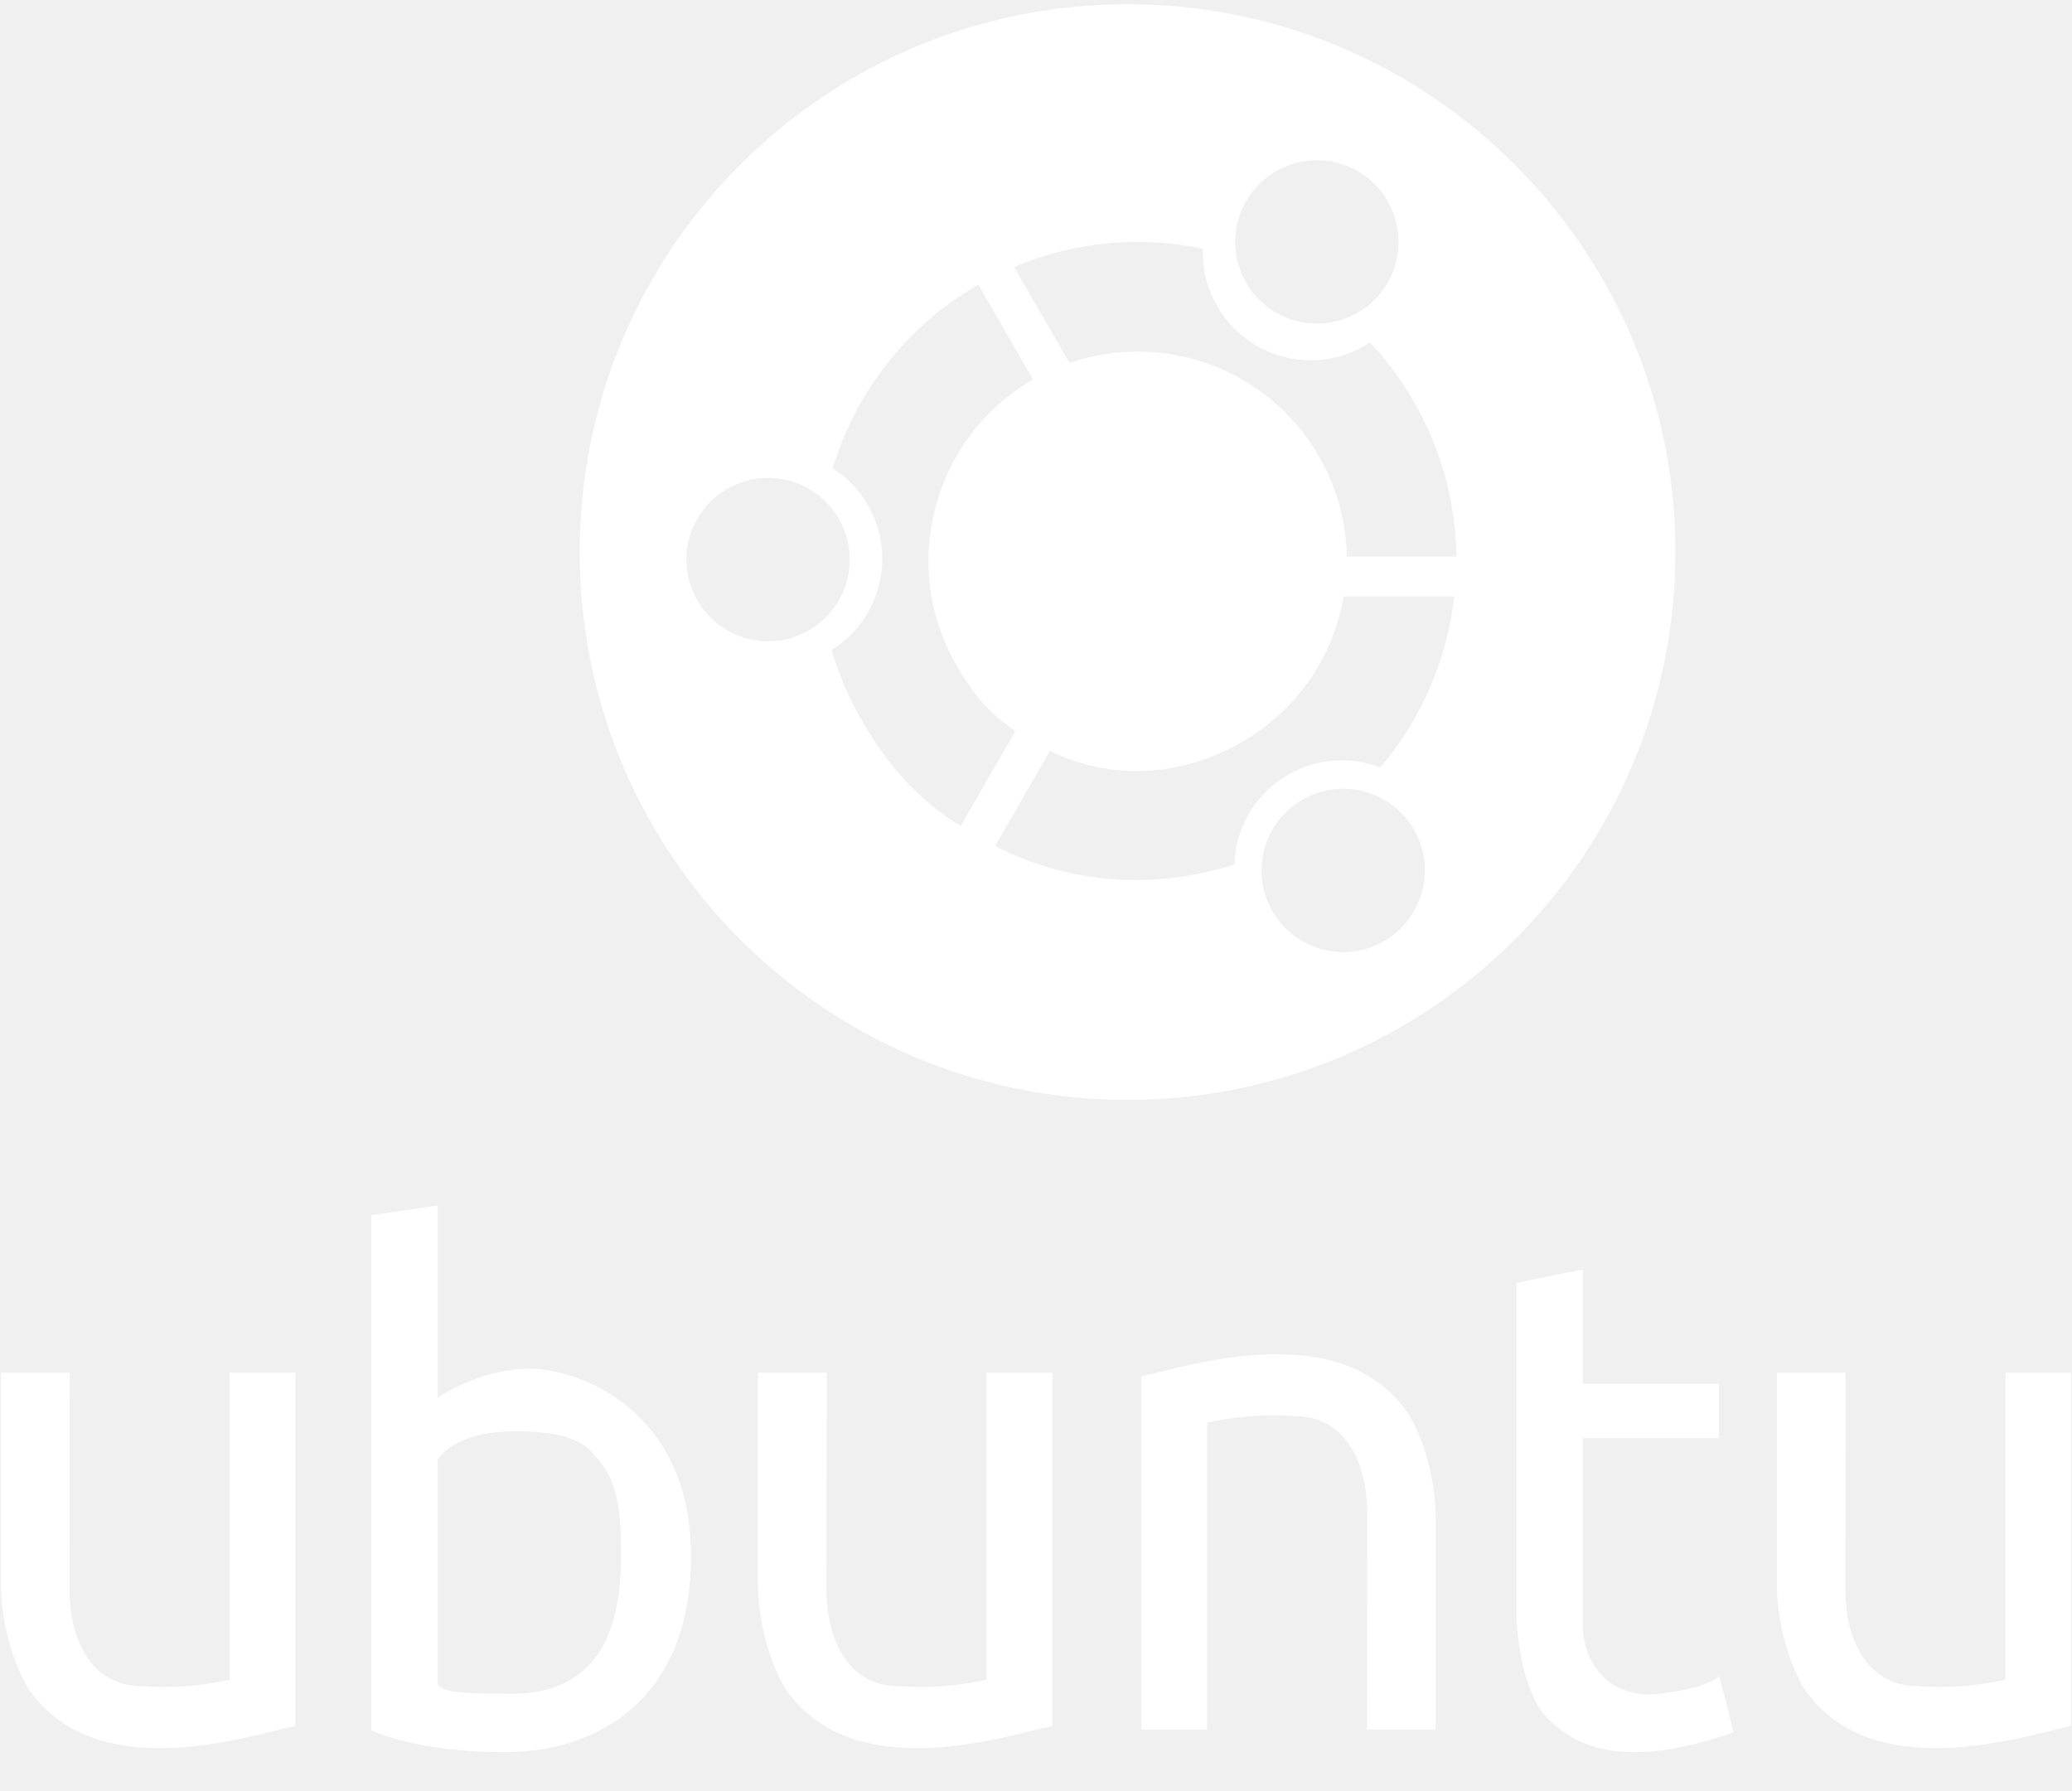
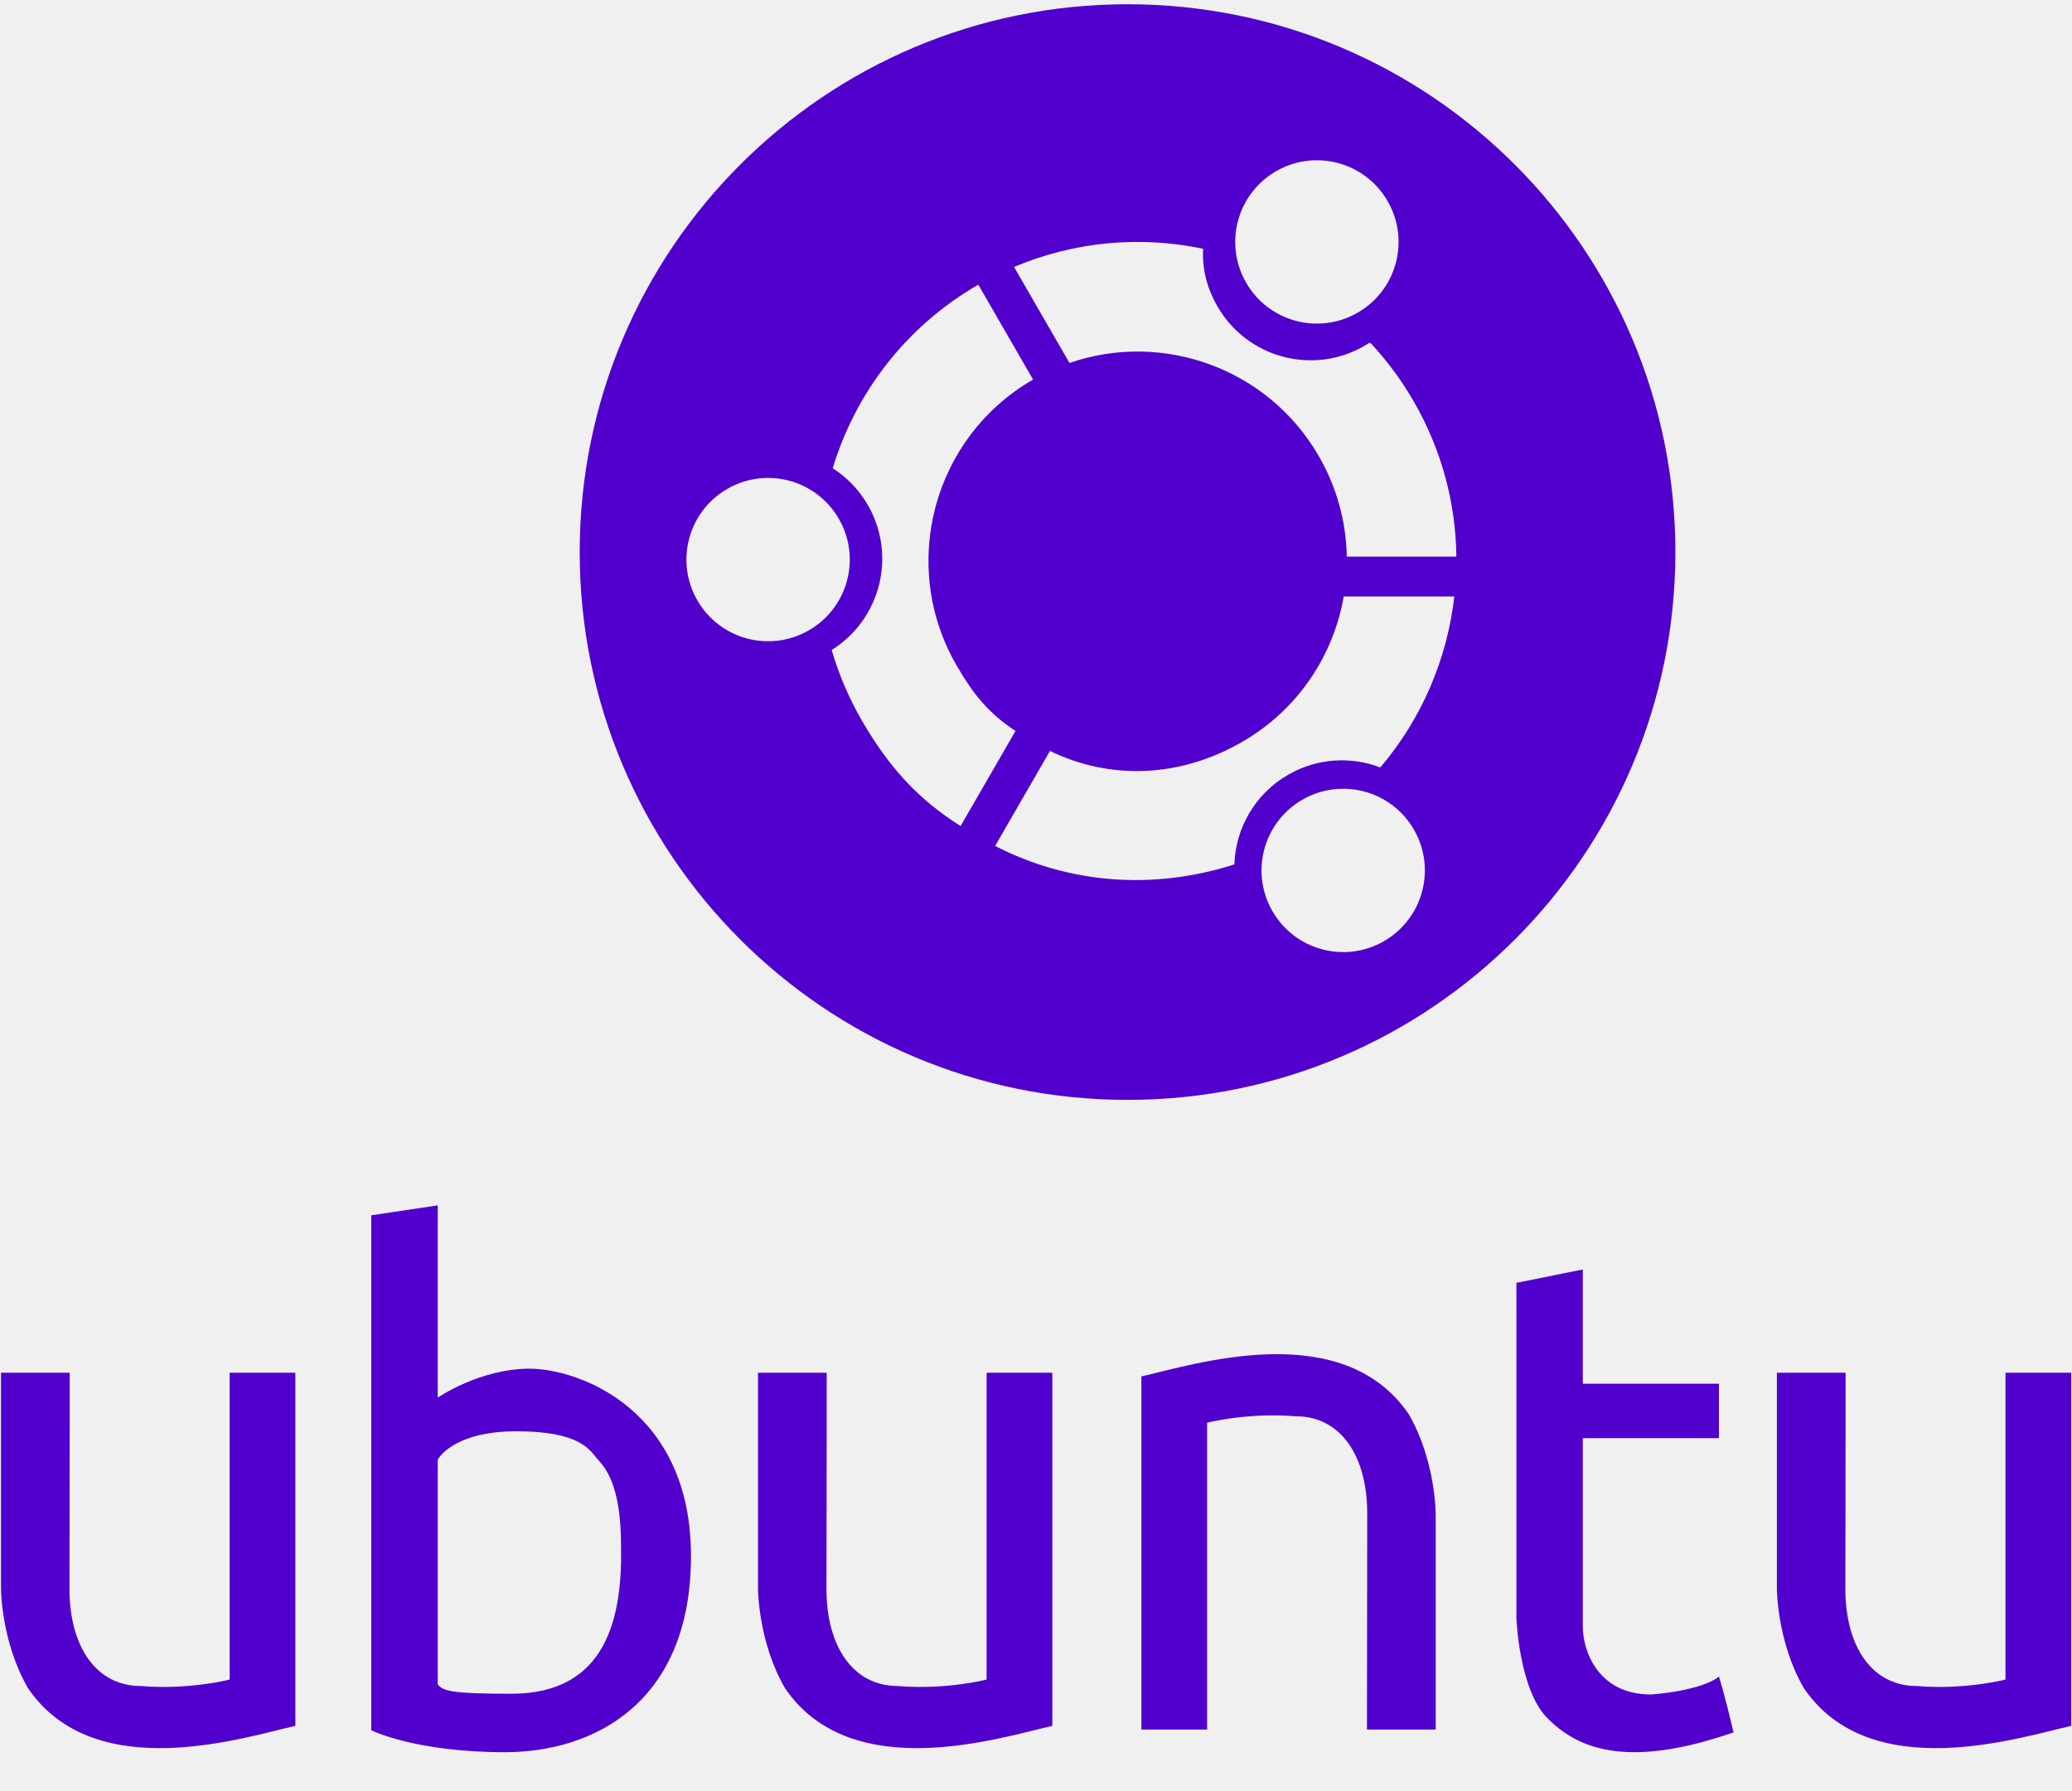
<svg xmlns="http://www.w3.org/2000/svg" width="103" height="89" viewBox="0 0 103 89" fill="none">
  <g id="ubuntu 1" clip-path="url(#clip0_226_5658)">
-     <path id="Vector" d="M95.286 83.815C97.713 84.013 99.693 83.493 99.693 83.493V68.242H102.961V85.795C100.419 86.365 92.975 88.791 89.666 83.914C88.318 81.578 88.329 78.937 88.329 78.937V68.242H91.746C91.746 68.242 91.74 77.408 91.734 78.987C91.734 81.826 93.036 83.815 95.286 83.815ZM85.449 83.345C85.449 83.345 84.772 84.009 82.082 84.236C79.309 84.236 78.665 81.88 78.682 80.836V71.494H85.449V68.787H78.682V63.109L75.381 63.77V80.407C75.381 80.407 75.497 83.989 76.933 85.425C78.368 86.861 80.762 87.999 86.175 86.118C85.703 84.11 85.449 83.345 85.449 83.345ZM64.412 70.405C61.986 70.207 60.005 70.727 60.005 70.727V85.978H56.737V68.424C59.279 67.855 66.723 65.429 70.032 70.306C71.38 72.641 71.369 75.282 71.369 75.282V85.978H67.952C67.952 85.978 67.959 76.812 67.965 75.233C67.965 72.394 66.662 70.405 64.412 70.405ZM44.637 83.815C47.063 84.013 49.044 83.493 49.044 83.493V68.242H52.312V85.795C49.77 86.365 42.326 88.791 39.017 83.914C37.669 81.578 37.68 78.937 37.68 78.937V68.242H41.096C41.096 68.242 41.09 77.408 41.084 78.987C41.084 81.826 42.387 83.815 44.637 83.815ZM21.76 83.727V72.562C21.76 72.562 22.478 71.151 25.672 71.151C28.866 71.151 29.311 72.091 29.683 72.512C30.054 72.933 30.871 73.75 30.871 76.82C30.945 80.336 30.202 84.198 25.424 84.198C22.537 84.198 22.005 84.077 21.76 83.727ZM18.455 86.014C18.455 86.014 20.634 87.104 25.09 87.104C29.546 87.104 34.349 84.628 34.349 77.349C34.349 70.07 28.784 68.04 26.318 68.04C23.852 68.04 21.76 69.476 21.76 69.476V59.92L18.455 60.415V86.014ZM7.007 83.815C9.433 84.013 11.414 83.493 11.414 83.493V68.242H14.682V85.795C12.14 86.365 4.696 88.791 1.387 83.914C0.039 81.578 0.05 78.937 0.05 78.937V68.242H3.466C3.466 68.242 3.46 77.408 3.454 78.987C3.454 81.826 4.757 83.815 7.007 83.815Z" fill="white" />
+     <path id="Vector" d="M95.286 83.815C97.713 84.013 99.693 83.493 99.693 83.493V68.242H102.961V85.795C100.419 86.365 92.975 88.791 89.666 83.914C88.318 81.578 88.329 78.937 88.329 78.937V68.242H91.746C91.746 68.242 91.74 77.408 91.734 78.987C91.734 81.826 93.036 83.815 95.286 83.815ZM85.449 83.345C85.449 83.345 84.772 84.009 82.082 84.236C79.309 84.236 78.665 81.88 78.682 80.836V71.494H85.449V68.787H78.682V63.109L75.381 63.77V80.407C75.381 80.407 75.497 83.989 76.933 85.425C78.368 86.861 80.762 87.999 86.175 86.118C85.703 84.11 85.449 83.345 85.449 83.345ZM64.412 70.405C61.986 70.207 60.005 70.727 60.005 70.727V85.978H56.737V68.424C59.279 67.855 66.723 65.429 70.032 70.306C71.38 72.641 71.369 75.282 71.369 75.282V85.978H67.952C67.952 85.978 67.959 76.812 67.965 75.233C67.965 72.394 66.662 70.405 64.412 70.405ZM44.637 83.815C47.063 84.013 49.044 83.493 49.044 83.493V68.242H52.312V85.795C49.77 86.365 42.326 88.791 39.017 83.914C37.669 81.578 37.68 78.937 37.68 78.937V68.242H41.096C41.096 68.242 41.09 77.408 41.084 78.987C41.084 81.826 42.387 83.815 44.637 83.815ZM21.76 83.727V72.562C21.76 72.562 22.478 71.151 25.672 71.151C28.866 71.151 29.311 72.091 29.683 72.512C30.054 72.933 30.871 73.75 30.871 76.82C30.945 80.336 30.202 84.198 25.424 84.198C22.537 84.198 22.005 84.077 21.76 83.727ZM18.455 86.014C18.455 86.014 20.634 87.104 25.09 87.104C29.546 87.104 34.349 84.628 34.349 77.349C34.349 70.07 28.784 68.04 26.318 68.04C23.852 68.04 21.76 69.476 21.76 69.476V59.92L18.455 60.415V86.014ZM7.007 83.815C9.433 84.013 11.414 83.493 11.414 83.493V68.242H14.682V85.795C12.14 86.365 4.696 88.791 1.387 83.914C0.039 81.578 0.05 78.937 0.05 78.937V68.242H3.466C3.466 68.242 3.46 77.408 3.454 78.987C3.454 81.826 4.757 83.815 7.007 83.815Z" fill="#5100CD" />
    <g id="Group">
-       <path id="Exclude" fill-rule="evenodd" clip-rule="evenodd" d="M56.051 54.677C41.01 54.677 28.817 42.485 28.817 27.444C28.817 12.404 41.01 0.211 56.051 0.211C71.091 0.211 83.284 12.404 83.284 27.444C83.284 42.485 71.091 54.678 56.051 54.677ZM64.741 39.755C66.683 38.633 69.165 39.298 70.286 41.24C71.407 43.183 70.743 45.664 68.8 46.785C66.858 47.906 64.376 47.242 63.255 45.299C62.134 43.357 62.799 40.876 64.741 39.755ZM63.434 8.511C65.376 7.39 67.858 8.055 68.979 9.996C70.1 11.939 69.436 14.421 67.493 15.541C65.551 16.663 63.069 15.999 61.948 14.056C60.827 12.114 61.491 9.632 63.434 8.511ZM36.153 24.303C38.095 23.181 40.576 23.846 41.698 25.788C42.819 27.731 42.154 30.212 40.212 31.333C38.27 32.454 35.788 31.79 34.667 29.847C33.545 27.905 34.21 25.424 36.153 24.303ZM41.394 23.276C42.114 23.736 42.713 24.363 43.14 25.104C44.585 27.609 43.776 30.792 41.343 32.312C41.698 33.528 42.197 34.698 42.831 35.796C44.168 38.112 45.634 39.734 47.752 41.063L50.481 36.336C49.164 35.473 48.389 34.529 47.548 33.072C44.676 28.099 46.381 21.739 51.354 18.868L48.631 14.151C45.003 16.246 42.52 19.56 41.394 23.276ZM68.162 17.085L68.109 17.055L68.079 17.038C67.996 17.091 67.913 17.143 67.827 17.193C65.268 18.671 61.999 17.794 60.522 15.236C59.986 14.307 59.756 13.362 59.808 12.366C56.731 11.719 53.455 11.985 50.409 13.27L53.165 18.043C57.78 16.447 63.026 18.288 65.558 22.674C66.439 24.195 66.917 25.914 66.95 27.67H72.388C72.389 27.663 72.392 27.656 72.394 27.649C72.395 27.647 72.396 27.644 72.397 27.641C72.362 25.024 71.677 22.379 70.275 19.951C69.681 18.919 68.972 17.958 68.162 17.085ZM52.175 37.364L49.468 42.053C53.132 43.935 57.305 44.266 61.36 42.971C61.42 41.187 62.371 39.474 64.032 38.515C65.483 37.677 67.163 37.596 68.615 38.15C70.679 35.728 71.942 32.754 72.295 29.651H66.797C66.287 32.582 64.531 35.274 61.752 36.878C58.647 38.671 55.19 38.785 52.194 37.331L52.175 37.364Z" fill="white" />
+       <path id="Exclude" fill-rule="evenodd" clip-rule="evenodd" d="M56.051 54.677C41.01 54.677 28.817 42.485 28.817 27.444C28.817 12.404 41.01 0.211 56.051 0.211C71.091 0.211 83.284 12.404 83.284 27.444C83.284 42.485 71.091 54.678 56.051 54.677ZM64.741 39.755C66.683 38.633 69.165 39.298 70.286 41.24C71.407 43.183 70.743 45.664 68.8 46.785C66.858 47.906 64.376 47.242 63.255 45.299C62.134 43.357 62.799 40.876 64.741 39.755ZM63.434 8.511C65.376 7.39 67.858 8.055 68.979 9.996C70.1 11.939 69.436 14.421 67.493 15.541C65.551 16.663 63.069 15.999 61.948 14.056C60.827 12.114 61.491 9.632 63.434 8.511ZM36.153 24.303C38.095 23.181 40.576 23.846 41.698 25.788C42.819 27.731 42.154 30.212 40.212 31.333C38.27 32.454 35.788 31.79 34.667 29.847C33.545 27.905 34.21 25.424 36.153 24.303ZM41.394 23.276C42.114 23.736 42.713 24.363 43.14 25.104C44.585 27.609 43.776 30.792 41.343 32.312C41.698 33.528 42.197 34.698 42.831 35.796C44.168 38.112 45.634 39.734 47.752 41.063L50.481 36.336C49.164 35.473 48.389 34.529 47.548 33.072C44.676 28.099 46.381 21.739 51.354 18.868L48.631 14.151C45.003 16.246 42.52 19.56 41.394 23.276ZM68.162 17.085L68.109 17.055L68.079 17.038C67.996 17.091 67.913 17.143 67.827 17.193C65.268 18.671 61.999 17.794 60.522 15.236C59.986 14.307 59.756 13.362 59.808 12.366C56.731 11.719 53.455 11.985 50.409 13.27L53.165 18.043C57.78 16.447 63.026 18.288 65.558 22.674C66.439 24.195 66.917 25.914 66.95 27.67H72.388C72.389 27.663 72.392 27.656 72.394 27.649C72.395 27.647 72.396 27.644 72.397 27.641C72.362 25.024 71.677 22.379 70.275 19.951C69.681 18.919 68.972 17.958 68.162 17.085ZM52.175 37.364L49.468 42.053C53.132 43.935 57.305 44.266 61.36 42.971C61.42 41.187 62.371 39.474 64.032 38.515C65.483 37.677 67.163 37.596 68.615 38.15C70.679 35.728 71.942 32.754 72.295 29.651H66.797C66.287 32.582 64.531 35.274 61.752 36.878C58.647 38.671 55.19 38.785 52.194 37.331L52.175 37.364Z" fill="#5100CD" />
    </g>
  </g>
  <defs>
    <clipPath id="clip0_226_5658">
-       <rect width="102.922" height="88.884" fill="white" transform="translate(0.0390625 0.0585938)" />
+       <rect width="102.922" height="88.884" fill="#5100CD" transform="translate(0.0390625 0.0585938)" />
    </clipPath>
  </defs>
</svg>
